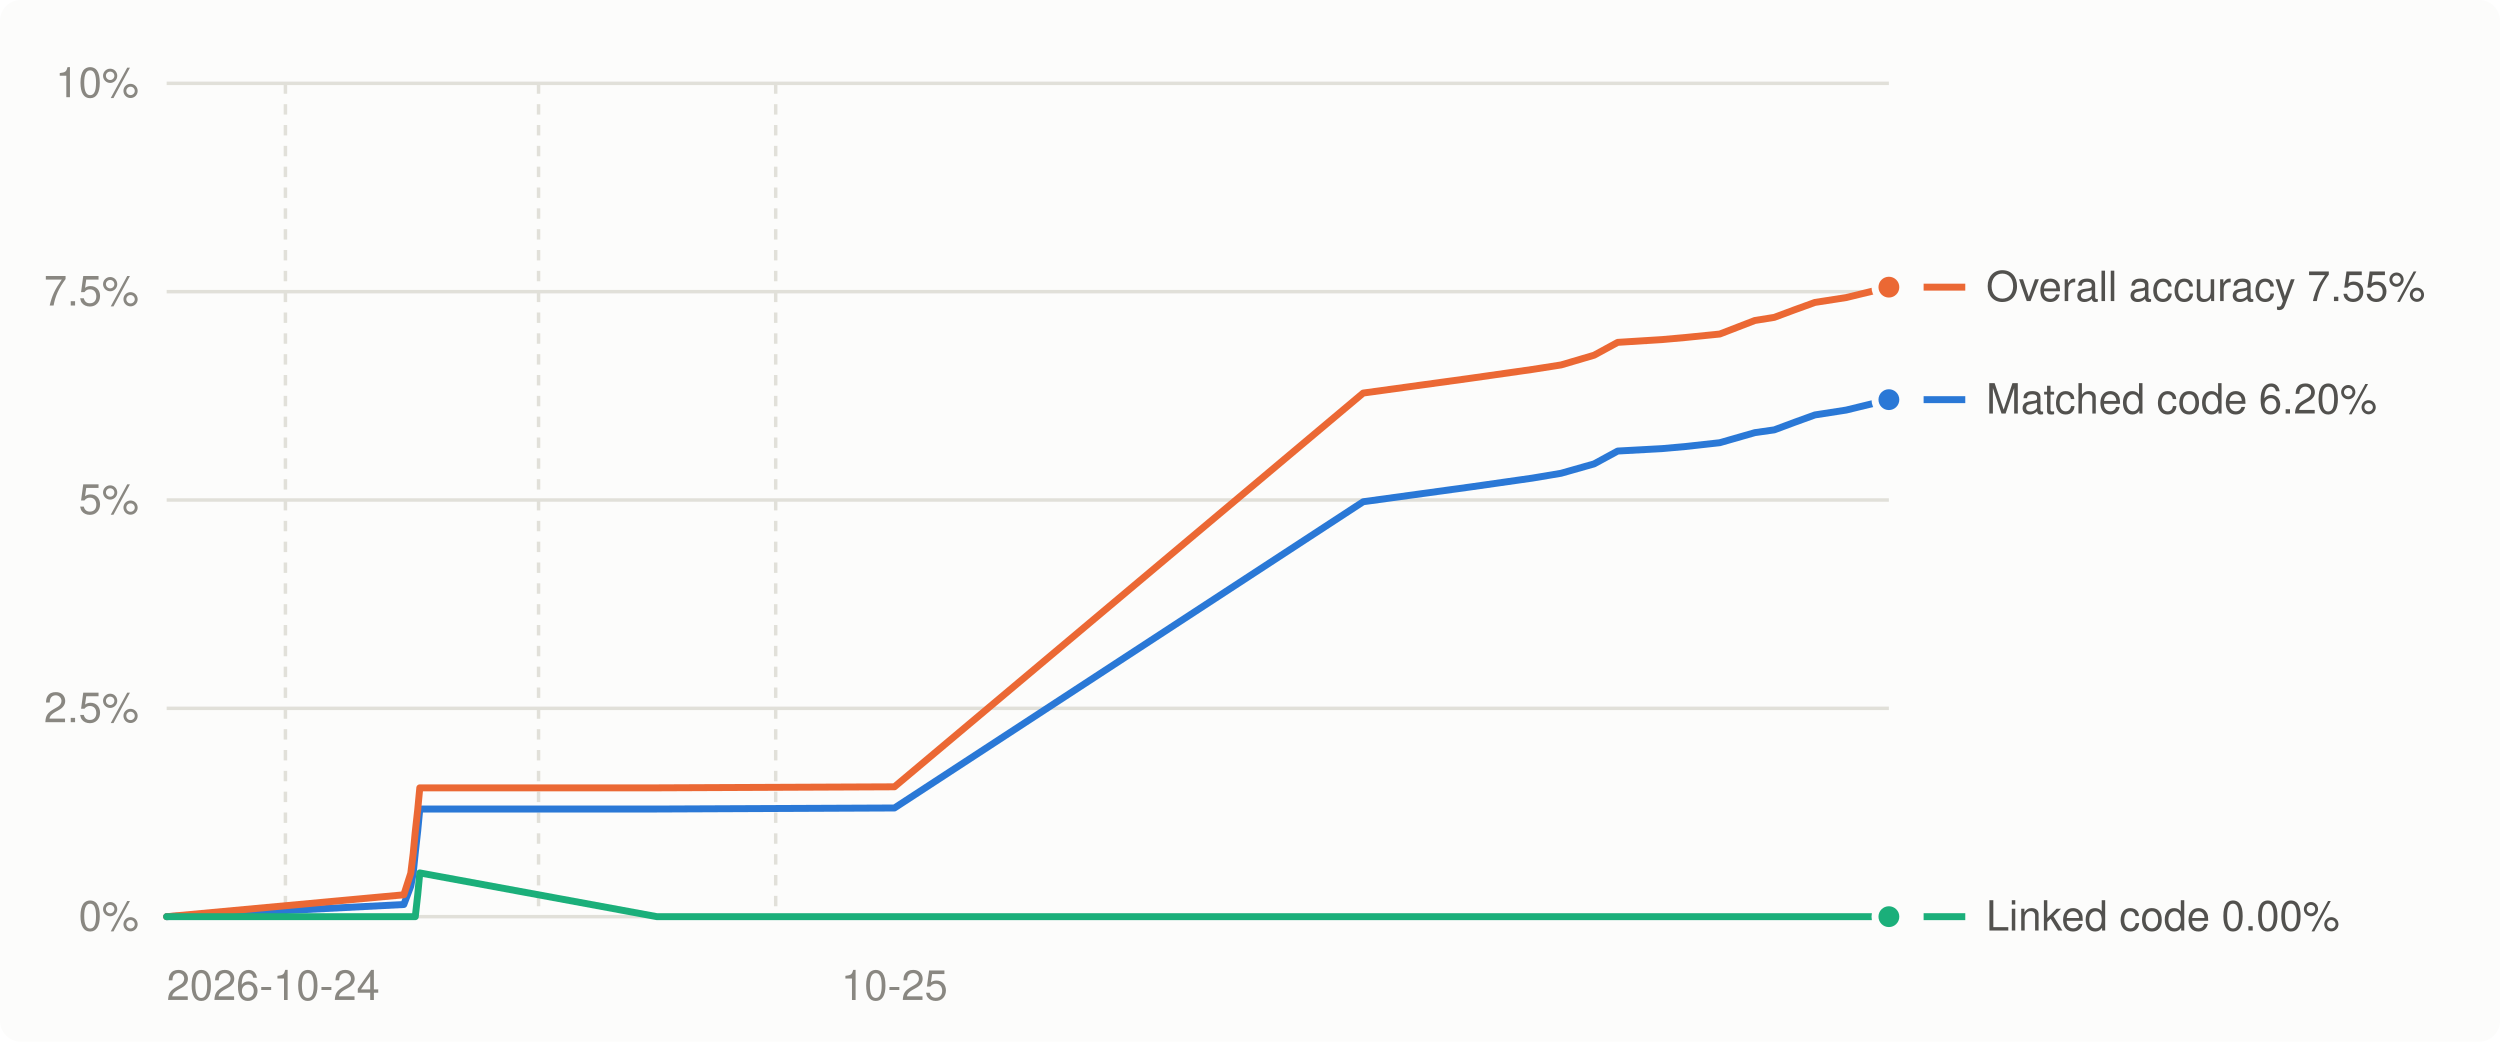
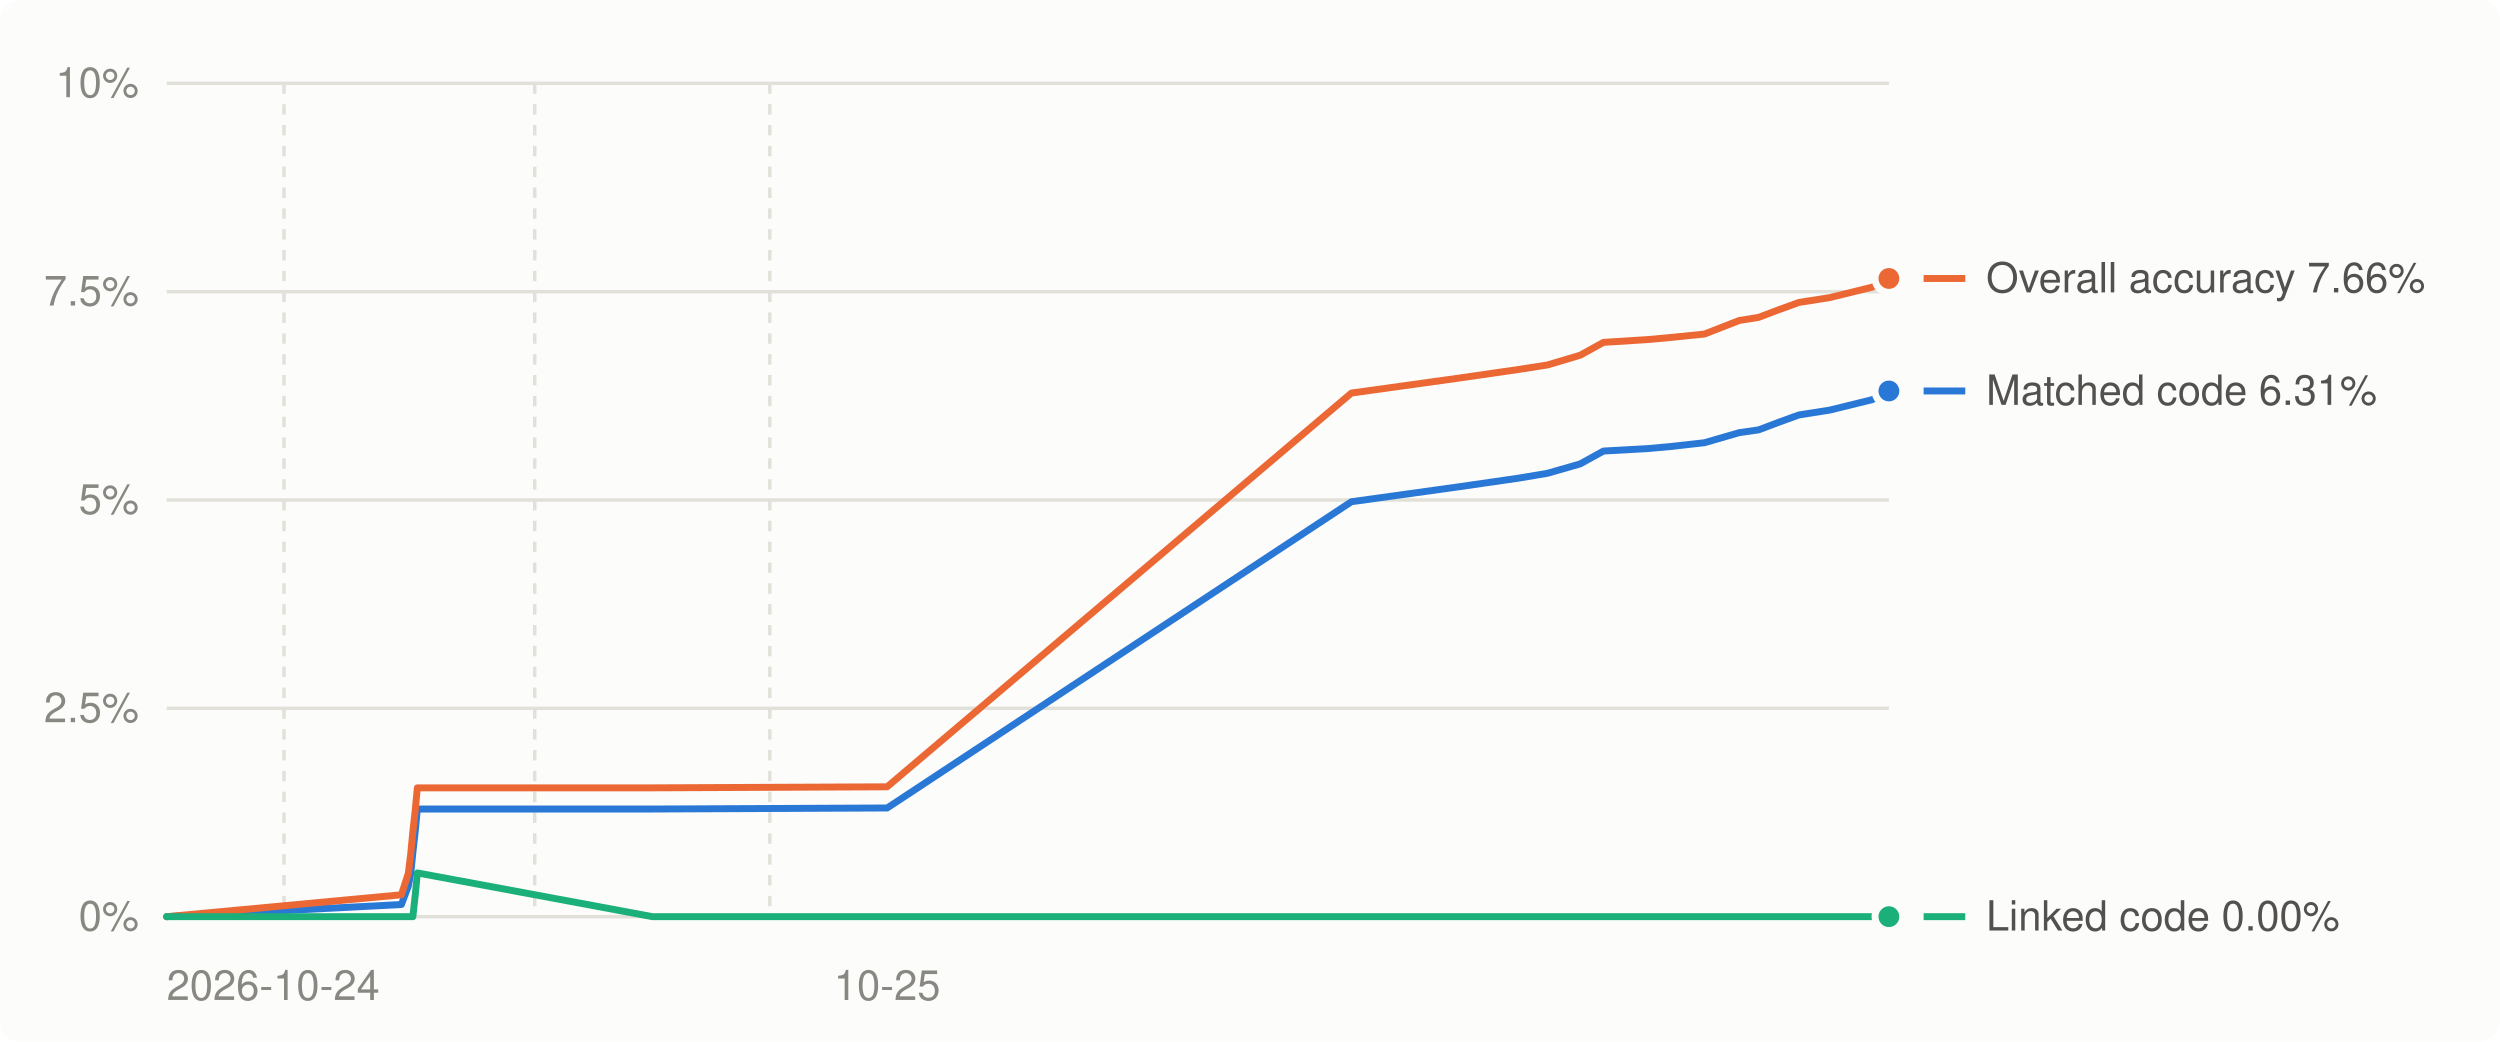
<svg xmlns="http://www.w3.org/2000/svg" viewBox="0 0 720 300" width="720" height="300" role="img" aria-label="Decompilation progress over time (USA)">
  <style>
.bg{fill:#fcfcfb}.grid{stroke:#e1e0d9}.muted{fill:#898781}.lbl{fill:#52514e}.ln0{stroke:#2a78d6}.dot0{fill:#2a78d6;stroke:#fcfcfb}.ln1{stroke:#eb6834}.dot1{fill:#eb6834;stroke:#fcfcfb}.ln2{stroke:#1baf7a}.dot2{fill:#1baf7a;stroke:#fcfcfb}
@media (prefers-color-scheme: dark){.bg{fill:#1a1a19}.grid{stroke:#2c2c2a}.muted{fill:#898781}.lbl{fill:#c3c2b7}.ln0{stroke:#3987e5}.dot0{fill:#3987e5;stroke:#1a1a19}.ln1{stroke:#d95926}.dot1{fill:#d95926;stroke:#1a1a19}.ln2{stroke:#199e70}.dot2{fill:#199e70;stroke:#1a1a19}}
text{font:12px -apple-system,BlinkMacSystemFont,'Segoe UI',Helvetica,Arial,sans-serif}
</style>
  <rect class="bg" width="720" height="300" rx="6" />
  <line x1="48" x2="544" y1="264.0" y2="264.0" class="grid" stroke-width="1" />
  <text x="40" y="268.0" class="muted" text-anchor="end">0%</text>
  <line x1="48" x2="544" y1="204.0" y2="204.0" class="grid" stroke-width="1" />
  <text x="40" y="208.0" class="muted" text-anchor="end">2.5%</text>
  <line x1="48" x2="544" y1="144.0" y2="144.0" class="grid" stroke-width="1" />
  <text x="40" y="148.0" class="muted" text-anchor="end">5%</text>
  <line x1="48" x2="544" y1="84.0" y2="84.0" class="grid" stroke-width="1" />
  <text x="40" y="88.0" class="muted" text-anchor="end">7.5%</text>
  <line x1="48" x2="544" y1="24.0" y2="24.0" class="grid" stroke-width="1" />
  <text x="40" y="28.0" class="muted" text-anchor="end">10%</text>
-   <line x1="82.2" x2="82.2" y1="24" y2="264" class="grid" stroke-width="1" stroke-dasharray="3 3" />
-   <line x1="155.1" x2="155.1" y1="24" y2="264" class="grid" stroke-width="1" stroke-dasharray="3 3" />
-   <line x1="223.4" x2="223.4" y1="24" y2="264" class="grid" stroke-width="1" stroke-dasharray="3 3" />
+   <line x1="81.8" x2="81.8" y1="24" y2="264" class="grid" stroke-width="1" stroke-dasharray="3 3" />
+   <line x1="154.0" x2="154.0" y1="24" y2="264" class="grid" stroke-width="1" stroke-dasharray="3 3" />
+   <line x1="221.7" x2="221.7" y1="24" y2="264" class="grid" stroke-width="1" stroke-dasharray="3 3" />
  <text class="muted" x="48.0" y="288" text-anchor="start">2026-10-24</text>
-   <text class="muted" x="257.6" y="288" text-anchor="middle">10-25</text>
-   <polyline points="48.0,264.0 116.3,260.5 118.3,255.2 119.0,251.5 119.6,245.6 120.3,239.3 120.9,233.0 189.2,233.0 257.6,232.7 392.6,144.5 423.8,140.2 441.3,137.7 449.6,136.3 459.1,133.6 465.9,129.9 478.7,129.2 485.4,128.6 495.3,127.5 505.4,124.6 511.0,123.8 516.9,121.6 522.7,119.5 531.7,118.1 544.0,115.1" fill="none" class="ln0" stroke-width="2" stroke-linejoin="round" stroke-linecap="round" />
-   <polyline points="48.0,264.0 116.3,257.7 118.3,251.5 119.0,245.8 119.6,239.5 120.3,233.2 120.9,226.9 189.2,226.9 257.6,226.6 392.6,113.2 423.8,108.9 441.3,106.4 449.6,105.1 459.1,102.3 465.9,98.6 478.7,97.8 485.4,97.2 495.3,96.2 505.4,92.3 511.0,91.4 516.9,89.2 522.7,87.1 531.7,85.7 544.0,82.7" fill="none" class="ln1" stroke-width="2" stroke-linejoin="round" stroke-linecap="round" />
-   <polyline points="48.0,264.0 116.3,264.0 118.3,264.0 119.0,264.0 119.6,264.0 120.3,257.7 120.9,251.4 189.2,264.0 257.6,264.0 392.6,264.0 423.8,264.0 441.3,264.0 449.6,264.0 459.1,264.0 465.9,264.0 478.7,264.0 485.4,264.0 495.3,264.0 505.4,264.0 511.0,264.0 516.9,264.0 522.7,264.0 531.7,264.0 544.0,264.0" fill="none" class="ln2" stroke-width="2" stroke-linejoin="round" stroke-linecap="round" />
-   <circle cx="544.0" cy="115.1" r="4" class="dot0" stroke-width="2" />
-   <circle cx="544.0" cy="82.7" r="4" class="dot1" stroke-width="2" />
+   <text class="muted" x="255.5" y="288" text-anchor="middle">10-25</text>
+   <polyline points="48.0,264.0 115.6,260.5 117.6,255.2 118.3,251.5 118.9,245.6 119.6,239.3 120.2,233.0 187.9,233.0 255.5,232.7 389.2,144.5 420.1,140.2 437.4,137.7 445.7,136.3 455.1,133.6 461.8,129.9 474.5,129.2 481.1,128.6 490.9,127.5 500.9,124.6 506.5,123.8 512.3,121.6 518.1,119.5 527.0,118.1 539.2,115.1 544.0,112.6" fill="none" class="ln0" stroke-width="2" stroke-linejoin="round" stroke-linecap="round" />
+   <polyline points="48.0,264.0 115.6,257.7 117.6,251.5 118.3,245.8 118.9,239.5 119.6,233.2 120.2,226.9 187.9,226.9 255.5,226.6 389.2,113.2 420.1,108.9 437.4,106.4 445.7,105.1 455.1,102.3 461.8,98.6 474.5,97.8 481.1,97.2 490.9,96.2 500.9,92.3 506.5,91.4 512.3,89.2 518.1,87.1 527.0,85.7 539.2,82.7 544.0,80.2" fill="none" class="ln1" stroke-width="2" stroke-linejoin="round" stroke-linecap="round" />
+   <polyline points="48.0,264.0 115.6,264.0 117.6,264.0 118.3,264.0 118.9,264.0 119.6,257.7 120.2,251.4 187.9,264.0 255.5,264.0 389.2,264.0 420.1,264.0 437.4,264.0 445.7,264.0 455.1,264.0 461.8,264.0 474.5,264.0 481.1,264.0 490.9,264.0 500.9,264.0 506.5,264.0 512.3,264.0 518.1,264.0 527.0,264.0 539.2,264.0 544.0,264.0" fill="none" class="ln2" stroke-width="2" stroke-linejoin="round" stroke-linecap="round" />
+   <circle cx="544.0" cy="112.6" r="4" class="dot0" stroke-width="2" />
+   <circle cx="544.0" cy="80.2" r="4" class="dot1" stroke-width="2" />
  <circle cx="544.0" cy="264.0" r="4" class="dot2" stroke-width="2" />
  <line x1="554" x2="566" y1="264.0" y2="264.0" class="ln2" stroke-width="2" />
  <text class="lbl" x="572" y="268.0">Linked code 0.00%</text>
-   <line x1="554" x2="566" y1="115.1" y2="115.1" class="ln0" stroke-width="2" />
-   <text class="lbl" x="572" y="119.1">Matched code 6.20%</text>
-   <line x1="554" x2="566" y1="82.7" y2="82.7" class="ln1" stroke-width="2" />
-   <text class="lbl" x="572" y="86.7">Overall accuracy 7.55%</text>
+   <line x1="554" x2="566" y1="112.6" y2="112.6" class="ln0" stroke-width="2" />
+   <text class="lbl" x="572" y="116.6">Matched code 6.31%</text>
+   <line x1="554" x2="566" y1="80.2" y2="80.2" class="ln1" stroke-width="2" />
+   <text class="lbl" x="572" y="84.2">Overall accuracy 7.66%</text>
</svg>
